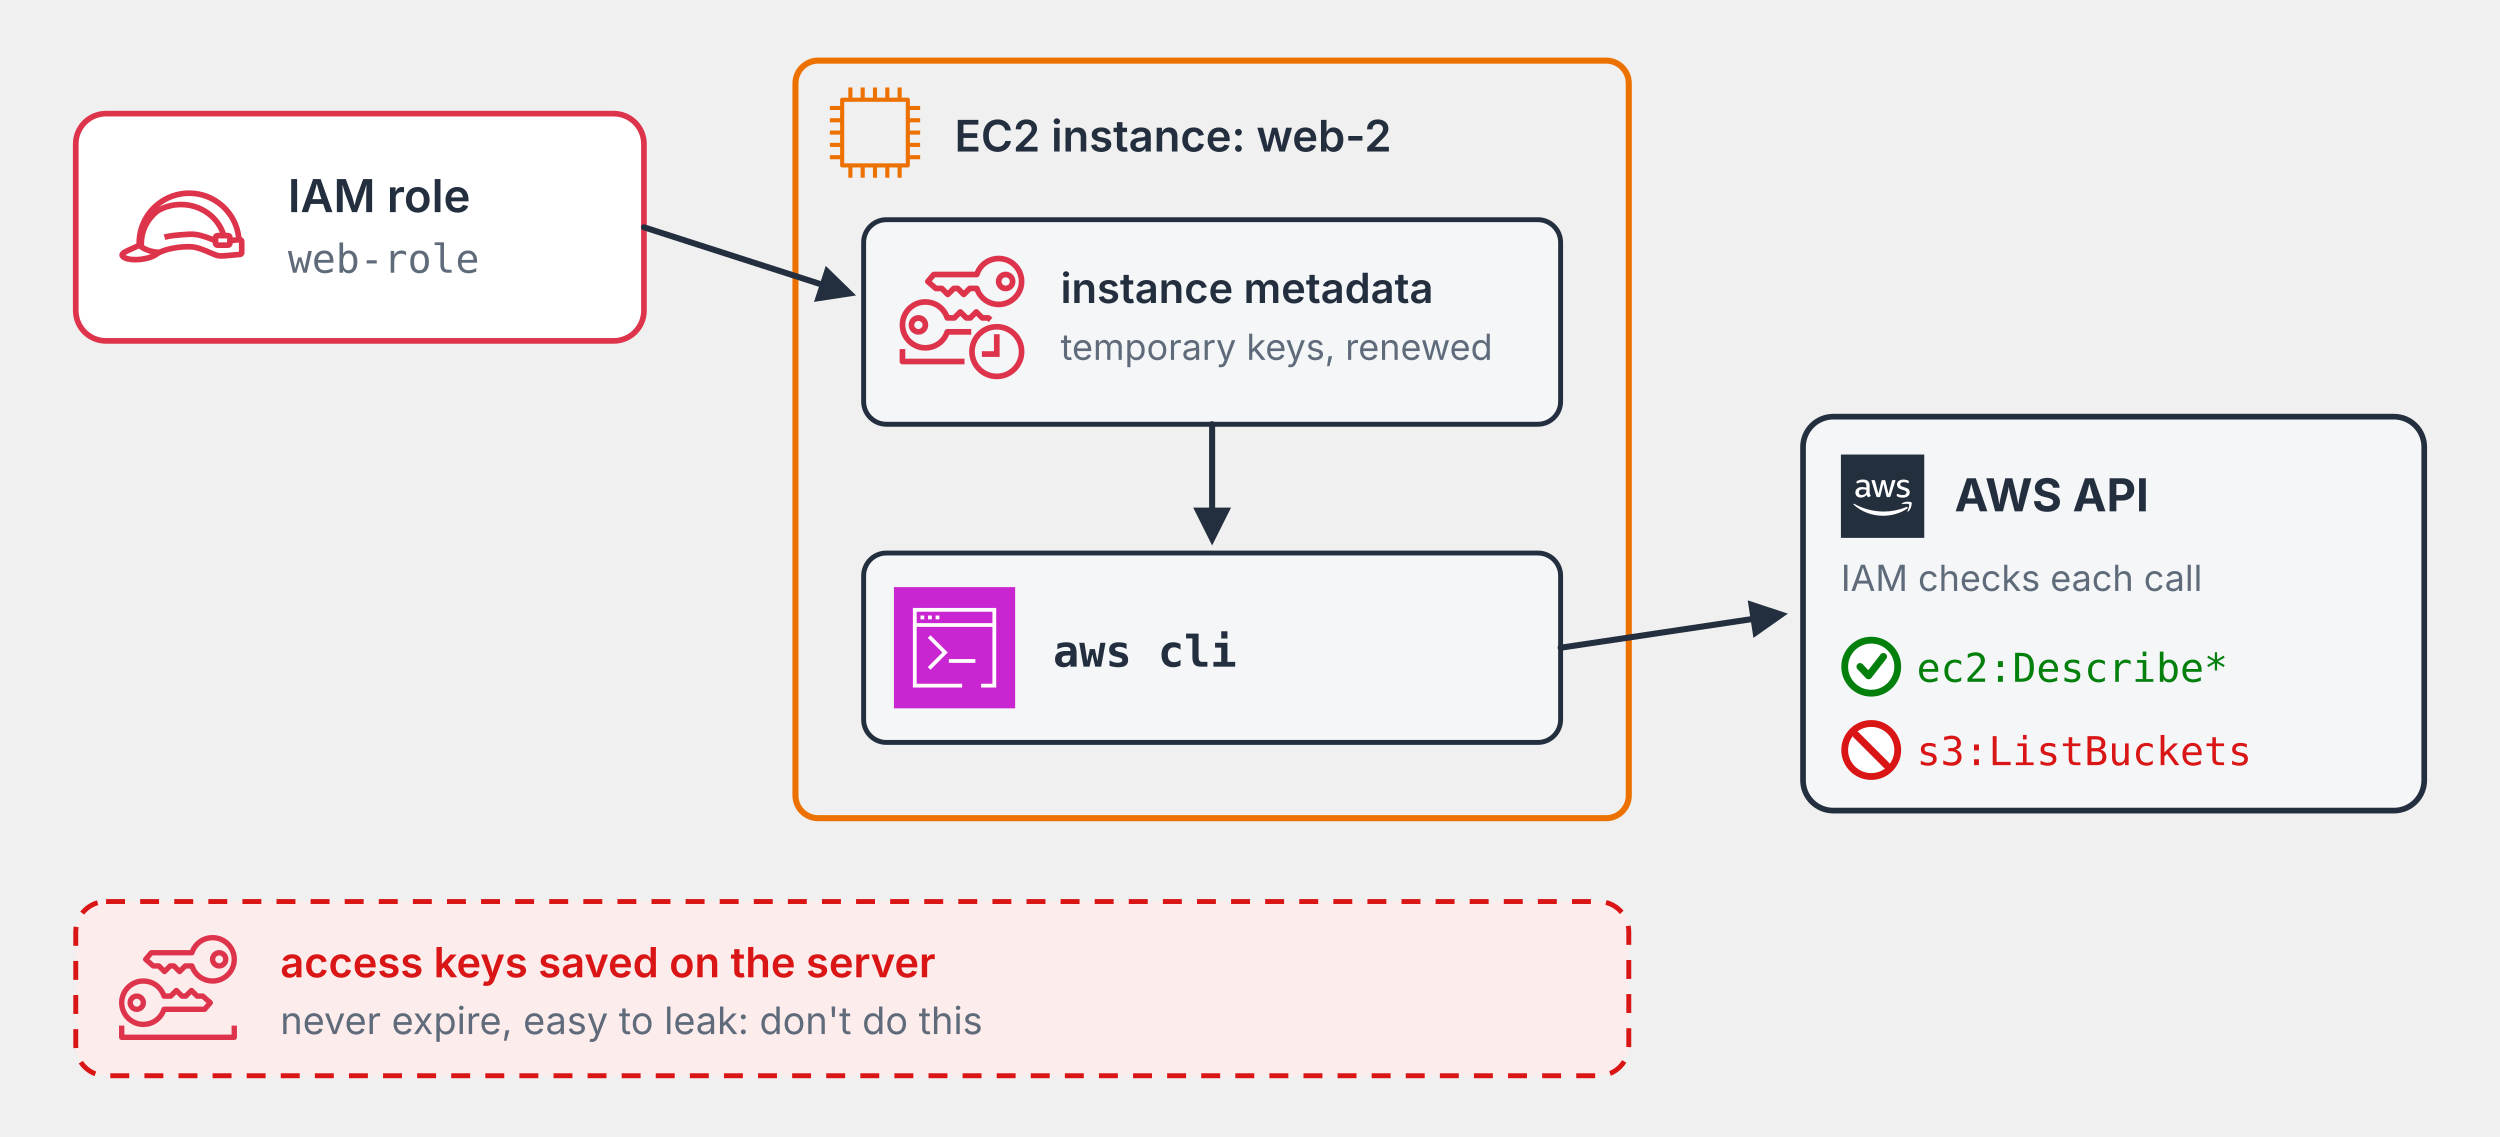
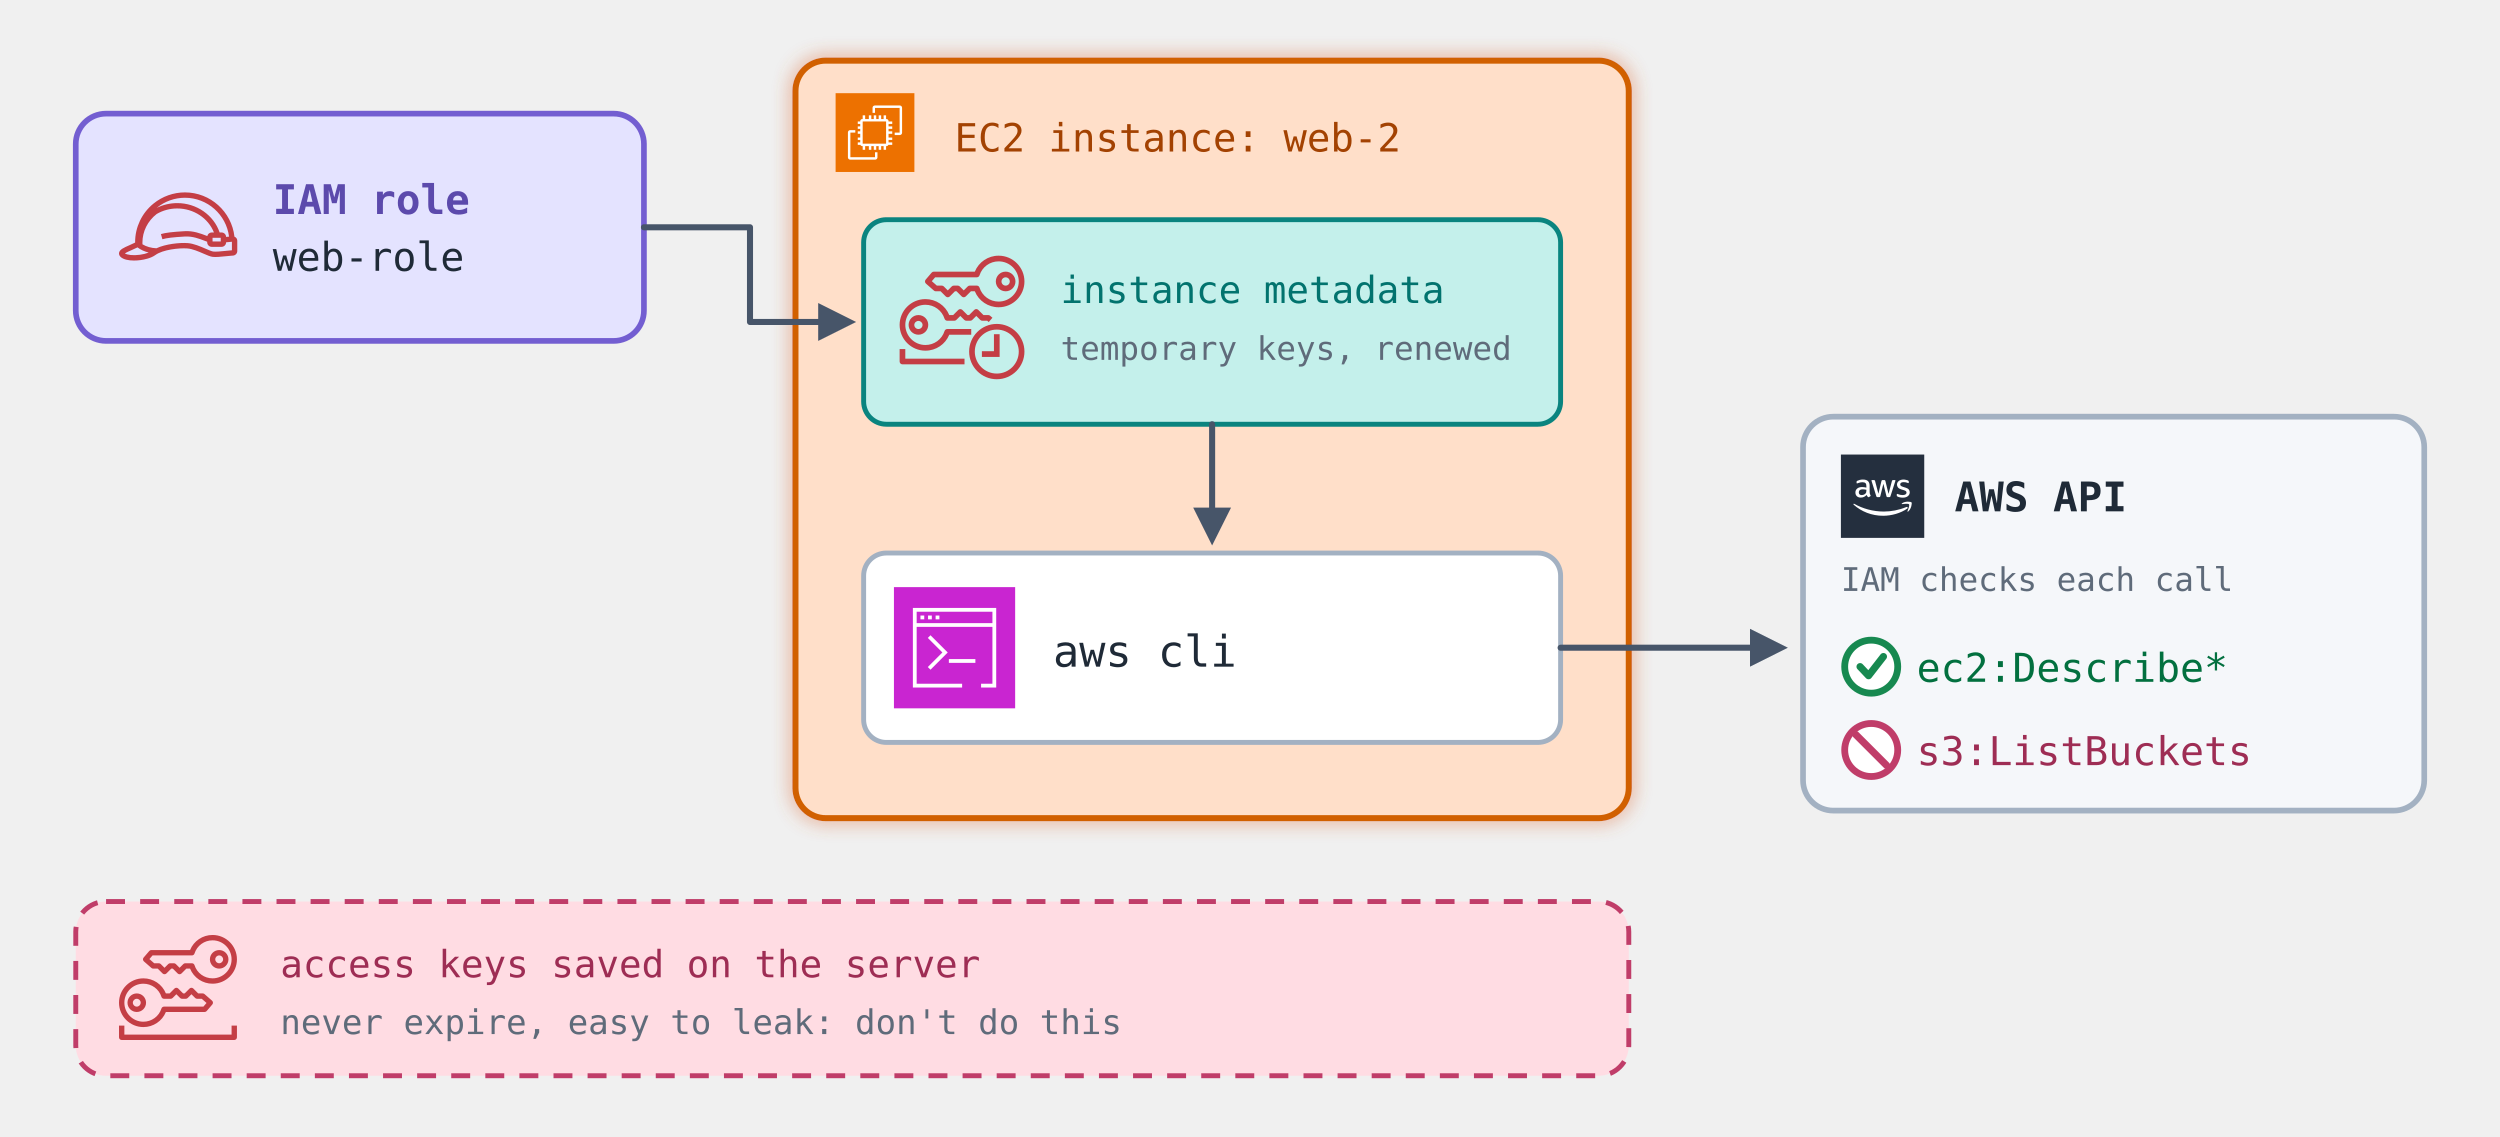
<svg xmlns="http://www.w3.org/2000/svg" class="dg" viewBox="0 0 660 300">
-   <style>.dg text{font-family:Inter,'Amazon Ember',Arial,Helvetica,sans-serif}.dg .mono{font-family:'JetBrains Mono',ui-monospace,Menlo,Consolas,monospace}.dg .f-ink{fill:var(--dg-ink,#232F3E)}.dg .s-ink{stroke:var(--dg-ink,#232F3E)}.dg .f-sub{fill:var(--dg-sub,#5F6B7A)}.dg .s-sub{stroke:var(--dg-sub,#5F6B7A)}.dg .f-faint{fill:var(--dg-faint,#A7B1BE)}.dg .s-faint{stroke:var(--dg-faint,#A7B1BE)}.dg .f-line{fill:var(--dg-line,#232F3E)}.dg .s-line{stroke:var(--dg-line,#232F3E)}.dg .f-surface{fill:var(--dg-surface,#F4F6F8)}.dg .s-surface{stroke:var(--dg-surface,#F4F6F8)}.dg .f-panel{fill:var(--dg-panel,#FFFFFF)}.dg .s-panel{stroke:var(--dg-panel,#FFFFFF)}.dg .f-net{fill:var(--dg-net,#8C4FFF)}.dg .s-net{stroke:var(--dg-net,#8C4FFF)}.dg .f-cmp{fill:var(--dg-cmp,#ED7100)}.dg .s-cmp{stroke:var(--dg-cmp,#ED7100)}.dg .f-pub{fill:var(--dg-pub,#7AA116)}.dg .s-pub{stroke:var(--dg-pub,#7AA116)}.dg .f-priv{fill:var(--dg-priv,#00A4A6)}.dg .s-priv{stroke:var(--dg-priv,#00A4A6)}.dg .f-sec{fill:var(--dg-sec,#DD344C)}.dg .s-sec{stroke:var(--dg-sec,#DD344C)}.dg .f-db{fill:var(--dg-db,#C925D1)}.dg .s-db{stroke:var(--dg-db,#C925D1)}.dg .f-you{fill:var(--dg-you,#3B62D4)}.dg .s-you{stroke:var(--dg-you,#3B62D4)}.dg .f-ok{fill:var(--dg-ok,#037F0C)}.dg .s-ok{stroke:var(--dg-ok,#037F0C)}.dg .f-bad{fill:var(--dg-bad,#D91515)}.dg .s-bad{stroke:var(--dg-bad,#D91515)}.dg .f-pubtint{fill:var(--dg-pubtint,#F2F6E8)}.dg .s-pubtint{stroke:var(--dg-pubtint,#F2F6E8)}.dg .f-privtint{fill:var(--dg-privtint,#E6F6F7)}.dg .s-privtint{stroke:var(--dg-privtint,#E6F6F7)}.dg .f-youtint{fill:var(--dg-youtint,#EEF2FC)}.dg .s-youtint{stroke:var(--dg-youtint,#EEF2FC)}.dg .f-nettint{fill:var(--dg-nettint,#F3EEFF)}.dg .s-nettint{stroke:var(--dg-nettint,#F3EEFF)}.dg .f-badtint{fill:var(--dg-badtint,#FDECEC)}.dg .s-badtint{stroke:var(--dg-badtint,#FDECEC)}</style>
-   <rect x="20" y="30" width="150" height="60" rx="8" class="s-sec f-panel" stroke-width="1.5" />
-   <g transform="translate(30.00 42.00) scale(0.75)">
+   <style>.dg text{font-family:Inter,'Amazon Ember',Arial,Helvetica,sans-serif}.dg .mono{font-family:'JetBrains Mono',ui-monospace,Menlo,Consolas,monospace}.dg .f-ink{fill:var(--dg-ink,#1F2A37)}.dg .s-ink{stroke:var(--dg-ink,#1F2A37)}.dg .f-ink2{fill:var(--dg-ink2,#3E4C5E)}.dg .s-ink2{stroke:var(--dg-ink2,#3E4C5E)}.dg .f-sub{fill:var(--dg-sub,#5F6B7A)}.dg .s-sub{stroke:var(--dg-sub,#5F6B7A)}.dg .f-mute{fill:var(--dg-mute,#6B7A8F)}.dg .s-mute{stroke:var(--dg-mute,#6B7A8F)}.dg .f-faint{fill:var(--dg-faint,#A7B1BE)}.dg .s-faint{stroke:var(--dg-faint,#A7B1BE)}.dg .f-line{fill:var(--dg-line,#475569)}.dg .s-line{stroke:var(--dg-line,#475569)}.dg .f-edge{fill:var(--dg-edge,#A3B1C2)}.dg .s-edge{stroke:var(--dg-edge,#A3B1C2)}.dg .f-edge2{fill:var(--dg-edge2,#D3DBE5)}.dg .s-edge2{stroke:var(--dg-edge2,#D3DBE5)}.dg .f-surface{fill:var(--dg-surface,#F5F7FA)}.dg .s-surface{stroke:var(--dg-surface,#F5F7FA)}.dg .f-panel{fill:var(--dg-panel,#FFFFFF)}.dg .s-panel{stroke:var(--dg-panel,#FFFFFF)}.dg .f-well{fill:var(--dg-well,#FFFFFF)}.dg .s-well{stroke:var(--dg-well,#FFFFFF)}.dg .f-body{fill:var(--dg-body,#F5F8FB)}.dg .s-body{stroke:var(--dg-body,#F5F8FB)}.dg .f-bodytop{fill:var(--dg-bodytop,#E9EEF4)}.dg .s-bodytop{stroke:var(--dg-bodytop,#E9EEF4)}.dg .f-bodyside{fill:var(--dg-bodyside,#DCE3EB)}.dg .s-bodyside{stroke:var(--dg-bodyside,#DCE3EB)}.dg .f-net{fill:var(--dg-net,#735ED1)}.dg .s-net{stroke:var(--dg-net,#735ED1)}.dg .f-cmp{fill:var(--dg-cmp,#D16100)}.dg .s-cmp{stroke:var(--dg-cmp,#D16100)}.dg .f-priv{fill:var(--dg-priv,#0A847F)}.dg .s-priv{stroke:var(--dg-priv,#0A847F)}.dg .f-pub{fill:var(--dg-pub,#51850E)}.dg .s-pub{stroke:var(--dg-pub,#51850E)}.dg .f-sec{fill:var(--dg-sec,#C43E45)}.dg .s-sec{stroke:var(--dg-sec,#C43E45)}.dg .f-db{fill:var(--dg-db,#A14DA7)}.dg .s-db{stroke:var(--dg-db,#A14DA7)}.dg .f-you{fill:var(--dg-you,#396ED6)}.dg .s-you{stroke:var(--dg-you,#396ED6)}.dg .f-ok{fill:var(--dg-ok,#178950)}.dg .s-ok{stroke:var(--dg-ok,#178950)}.dg .f-bad{fill:var(--dg-bad,#C03D69)}.dg .s-bad{stroke:var(--dg-bad,#C03D69)}.dg .f-nettint{fill:var(--dg-nettint,#E4E3FF)}.dg .s-nettint{stroke:var(--dg-nettint,#E4E3FF)}.dg .f-cmptint{fill:var(--dg-cmptint,#FFDFC9)}.dg .s-cmptint{stroke:var(--dg-cmptint,#FFDFC9)}.dg .f-privtint{fill:var(--dg-privtint,#C4F0EB)}.dg .s-privtint{stroke:var(--dg-privtint,#C4F0EB)}.dg .f-pubtint{fill:var(--dg-pubtint,#D9EFC5)}.dg .s-pubtint{stroke:var(--dg-pubtint,#D9EFC5)}.dg .f-sectint{fill:var(--dg-sectint,#FFDDDB)}.dg .s-sectint{stroke:var(--dg-sectint,#FFDDDB)}.dg .f-dbtint{fill:var(--dg-dbtint,#FCD9FD)}.dg .s-dbtint{stroke:var(--dg-dbtint,#FCD9FD)}.dg .f-youtint{fill:var(--dg-youtint,#DAE7FE)}.dg .s-youtint{stroke:var(--dg-youtint,#DAE7FE)}.dg .f-oktint{fill:var(--dg-oktint,#CDF0D7)}.dg .s-oktint{stroke:var(--dg-oktint,#CDF0D7)}.dg .f-pubarea{fill:var(--dg-pubarea,#EAF8E0)}.dg .s-pubarea{stroke:var(--dg-pubarea,#EAF8E0)}.dg .f-privarea{fill:var(--dg-privarea,#DBF7F4)}.dg .s-privarea{stroke:var(--dg-privarea,#DBF7F4)}.dg .f-badtint{fill:var(--dg-badtint,#FFDCE3)}.dg .s-badtint{stroke:var(--dg-badtint,#FFDCE3)}.dg .f-netcard{fill:var(--dg-netcard,#E4E3FF)}.dg .s-netcard{stroke:var(--dg-netcard,#E4E3FF)}.dg .f-netcardb{fill:var(--dg-netcardb,#E4E3FF)}.dg .s-netcardb{stroke:var(--dg-netcardb,#E4E3FF)}.dg .f-cmpcard{fill:var(--dg-cmpcard,#FFDFC9)}.dg .s-cmpcard{stroke:var(--dg-cmpcard,#FFDFC9)}.dg .f-cmpcardb{fill:var(--dg-cmpcardb,#FFDFC9)}.dg .s-cmpcardb{stroke:var(--dg-cmpcardb,#FFDFC9)}.dg .f-privcard{fill:var(--dg-privcard,#C4F0EB)}.dg .s-privcard{stroke:var(--dg-privcard,#C4F0EB)}.dg .f-privcardb{fill:var(--dg-privcardb,#C4F0EB)}.dg .s-privcardb{stroke:var(--dg-privcardb,#C4F0EB)}.dg .f-pubcard{fill:var(--dg-pubcard,#D9EFC5)}.dg .s-pubcard{stroke:var(--dg-pubcard,#D9EFC5)}.dg .f-pubcardb{fill:var(--dg-pubcardb,#D9EFC5)}.dg .s-pubcardb{stroke:var(--dg-pubcardb,#D9EFC5)}.dg .f-seccard{fill:var(--dg-seccard,#FFDDDB)}.dg .s-seccard{stroke:var(--dg-seccard,#FFDDDB)}.dg .f-seccardb{fill:var(--dg-seccardb,#FFDDDB)}.dg .s-seccardb{stroke:var(--dg-seccardb,#FFDDDB)}.dg .f-dbcard{fill:var(--dg-dbcard,#FCD9FD)}.dg .s-dbcard{stroke:var(--dg-dbcard,#FCD9FD)}.dg .f-dbcardb{fill:var(--dg-dbcardb,#FCD9FD)}.dg .s-dbcardb{stroke:var(--dg-dbcardb,#FCD9FD)}.dg .f-youcard{fill:var(--dg-youcard,#DAE7FE)}.dg .s-youcard{stroke:var(--dg-youcard,#DAE7FE)}.dg .f-youcardb{fill:var(--dg-youcardb,#DAE7FE)}.dg .s-youcardb{stroke:var(--dg-youcardb,#DAE7FE)}.dg .f-okcard{fill:var(--dg-okcard,#CDF0D7)}.dg .s-okcard{stroke:var(--dg-okcard,#CDF0D7)}.dg .f-okcardb{fill:var(--dg-okcardb,#CDF0D7)}.dg .s-okcardb{stroke:var(--dg-okcardb,#CDF0D7)}.dg .f-badcard{fill:var(--dg-badcard,#FFDCE3)}.dg .s-badcard{stroke:var(--dg-badcard,#FFDCE3)}.dg .f-badcardb{fill:var(--dg-badcardb,#FFDCE3)}.dg .s-badcardb{stroke:var(--dg-badcardb,#FFDCE3)}.dg text.f-net{fill:var(--dg-net-text,#5C4AAC)}.dg text.f-cmp{fill:var(--dg-cmp-text,#A34202)}.dg text.f-priv{fill:var(--dg-priv-text,#02736E)}.dg text.f-pub{fill:var(--dg-pub-text,#456B02)}.dg text.f-sec{fill:var(--dg-sec-text,#A12F35)}.dg text.f-db{fill:var(--dg-db-text,#86398B)}.dg text.f-you{fill:var(--dg-you-text,#2B58B1)}.dg text.f-ok{fill:var(--dg-ok-text,#02703F)}.dg text.f-bad{fill:var(--dg-bad-text,#9E2D54)}</style>
+   <defs>
+     <filter id="role-credentials-glow" x="-20%" y="-40%" width="140%" height="180%">
+       <feGaussianBlur stdDeviation="2.4" result="b" />
+       <feMerge>
+         <feMergeNode in="b" />
+         <feMergeNode in="SourceGraphic" />
+       </feMerge>
+     </filter>
+   </defs>
+   <rect x="20" y="30" width="150" height="60" rx="8" class="s-net f-nettint" stroke-width="1.5" />
+   <g transform="translate(30.00 43.00) scale(0.7083)">
    <path class="f-sec" fill-rule="evenodd" d="M44.083 32.581a72.853 72.853 0 0 0-2.082.191l-.168.018c-1.765.182-3.763.387-4.714.257-.594-.085-1.688-.56-2.848-1.063-1.966-.852-4.414-1.914-6.627-2.084-3.046-.234-8.31.34-11.703 1.931-1.962-.088-3.782-.616-5.196-1.488a46 46 0 0 1-.012-.649c0-4.136 1.938-8.015 5.32-10.65a15.2 15.2 0 0 1 7.66-2.052c6.12 0 11.553 3.617 13.672 8.942h-.813c-.814 0-1.496.576-1.663 1.34l-.412-.156c-2.03-.783-4.813-1.854-8.031-1.663-4.705.276-7.02.56-8.843 1.08l.549 1.924c1.668-.477 3.868-.74 8.41-1.008 2.785-.158 5.338.818 7.195 1.533.395.153.752.286 1.09.407v.205c0 .939.766 1.704 1.705 1.704h3.647c.937 0 1.7-.762 1.704-1.698l.354-.032a176 176 0 0 0 1.595-.151l.21-.021zM9.799 34.249c-2.65.363-4.742.039-5.608-.496.525-.371 1.71-.89 2.544-1.254a44 44 0 0 0 2.16-1.004c1.154.879 2.583 1.538 4.165 1.931-.915.368-2.048.658-3.261.823M36.868 29.3h3.055v-1.366h-3.055zM26.586 13c8.368 0 15.396 6.295 16.43 14.492q-.43.042-.912.086l-.185.016a1.704 1.704 0 0 0-1.7-1.66h-.711c-2.201-6.477-8.576-10.942-15.795-10.942-2.674 0-5.29.612-7.641 1.775q.024-.022.046-.042A16.6 16.6 0 0 1 26.586 13m18.94 14.794a1.6 1.6 0 0 0-.497-.298C43.983 18.185 36.049 11 26.586 11a18.6 18.6 0 0 0-11.732 4.175 18.5 18.5 0 0 0-6.85 14.406c0 .041.004.082.004.123-.667.335-1.372.655-2.073.962-2.136.934-3.68 1.608-3.91 2.826-.057.309-.067.914.52 1.502 1.038 1.037 3.028 1.409 5.05 1.409.842 0 1.688-.064 2.474-.172 1.339-.182 3.839-.673 5.536-1.915 2.678-1.941 8.733-2.667 11.886-2.422 1.879.145 4.155 1.132 5.985 1.925 1.396.607 2.5 1.085 3.366 1.208 1.19.163 3.136-.037 5.195-.248l.173-.017a63 63 0 0 1 1.592-.151c.215-.021.428-.036.712-.056.88-.062 1.569-.8 1.569-1.68v-3.829c0-.478-.202-.934-.556-1.252" />
  </g>
-   <text x="76" y="56" class="f-ink" font-size="12" font-weight="600" text-anchor="start">IAM role</text>
-   <text x="76" y="72" class="f-sub mono" font-size="10.5" font-weight="400" text-anchor="start">web-role</text>
-   <rect x="210" y="16" width="220" height="200" rx="6" class="s-cmp" fill="none" stroke-width="1.6" />
-   <g transform="translate(218.00 22.00) scale(0.5417)">
-     <path class="f-cmp" fill-rule="evenodd" d="M9 39h30V9H9zm37-26v-2h-5V8a1 1 0 0 0-1-1h-3V2h-2v5h-4V2h-2v5h-4V2h-2v5h-4V2h-2v5h-4V2h-2v5H8a1 1 0 0 0-1 1v3H2v2h5v4H2v2h5v4H2v2h5v4H2v2h5v4H2v2h5v3a1 1 0 0 0 1 1h3v5h2v-5h4v5h2v-5h4v5h2v-5h4v5h2v-5h4v5h2v-5h3a1 1 0 0 0 1-1v-3h5v-2h-5v-4h5v-2h-5v-4h5v-2h-5v-4h5v-2h-5v-4z" />
+   <text x="72" y="56.5" class="f-net mono" font-size="10.8" font-weight="600" text-anchor="start">IAM role</text>
+   <text x="72" y="71.5" class="f-ink mono" font-size="10.5" font-weight="400" text-anchor="start">web-role</text>
+   <rect x="210" y="16" width="220" height="200" rx="8" class="s-cmp f-cmptint" stroke-width="1.6" filter="url(#role-credentials-glow)" />
+   <g transform="translate(220.60 24.60) scale(0.325)">
+     <g fill="none" fill-rule="evenodd">
+       <path fill="#ed7100" d="M0 0h64v64H0z" />
+       <path fill="#fff" d="M22 41h19V23H22zm21-18h3v2h-3v2h3v2h-3v2h3v2h-3v3h3v2h-3v2h3v2h-3.137c-.255.587-.84 1-1.519 1H41v3h-2v-3h-2v3h-2v-3h-2v3h-2v-3h-2v3h-2v-3h-3v3h-2v-3h-.344a1.66 1.66 0 0 1-1.519-1H18v-2h2v-2h-2v-2h2v-3h-2v-2h2v-2h-2v-2h2v-2h-2v-2h2v-.344c0-.913.743-1.656 1.656-1.656H22v-3h2v3h3v-3h2v3h2v-3h2v3h2v-3h2v3h2v-3h2v3h.344c.913 0 1.656.743 1.656 1.656zM32 52H12V32h4v-2h-4.157A1.845 1.845 0 0 0 10 31.843v20.314c0 1.016.826 1.843 1.843 1.843h20.314A1.845 1.845 0 0 0 34 52.157V48h-2zm22-40.157v20.314A1.845 1.845 0 0 1 52.157 34H48v-2h4V12H32v4h-2v-4.157c0-1.016.826-1.843 1.843-1.843h20.314c1.017 0 1.843.827 1.843 1.843" />
+     </g>
  </g>
-   <text x="252" y="40" class="f-ink" font-size="11.5" font-weight="600" text-anchor="start">EC2 instance: web-2</text>
-   <rect x="228" y="58" width="184" height="54" rx="6" class="s-ink f-surface" stroke-width="1.3" />
+   <text x="252" y="40" class="f-cmp mono" font-size="10.3" font-weight="500" text-anchor="start">EC2 instance: web-2</text>
+   <rect x="228" y="58" width="184" height="54" rx="6" class="s-priv f-privtint" stroke-width="1.3" />
  <g transform="translate(236.00 66.00) scale(0.75)">
    <path class="f-sec" fill-rule="evenodd" d="M35.201 29.64h2v7.99h-6.242v-2h4.242zm1 13.854c-4.267 0-7.737-3.471-7.737-7.738 0-4.266 3.47-7.737 7.737-7.737s7.737 3.47 7.737 7.737-3.47 7.738-7.737 7.738m0-17.475c-5.369 0-9.737 4.368-9.737 9.737s4.368 9.738 9.737 9.738 9.737-4.37 9.737-9.738c0-5.37-4.368-9.737-9.737-9.737M4 38.25h20.843v2H3a1 1 0 0 1-1-1v-4.37h2zM39.319 9.619a1.46 1.46 0 0 1 1.459 1.459 1.46 1.46 0 1 1-1.459-1.459m0 4.917a3.46 3.46 0 0 0 3.459-3.458 3.463 3.463 0 0 0-3.459-3.46 3.46 3.46 0 0 0-3.458 3.46 3.46 3.46 0 0 0 3.458 3.458M14.494 9.619H29.17a1 1 0 0 0 .953-.698A7.04 7.04 0 0 1 36.861 4c3.902 0 7.077 3.175 7.077 7.078 0 3.902-3.175 7.077-7.077 7.077a7.04 7.04 0 0 1-6.738-4.92 1 1 0 0 0-.953-.7h-2.493a1 1 0 0 0-.707.294l-1.401 1.4-1.399-1.4a1 1 0 0 0-.707-.293h-1.406c-.265 0-.519.106-.707.293l-1.4 1.4-1.399-1.4a1 1 0 0 0-.707-.293h-1.732l-1.782-1.56zm-.416 4.67c.182.16.416.247.658.247h1.694l1.813 1.814a1 1 0 0 0 1.414 0l1.815-1.814h.577l1.813 1.814a1 1 0 0 0 1.414 0l1.815-1.814h1.379a9.03 9.03 0 0 0 8.391 5.619c5.005 0 9.077-4.073 9.077-9.077C45.938 6.073 41.866 2 36.861 2a9.03 9.03 0 0 0-8.391 5.619H14.034c-.292 0-.569.128-.759.349l-2.107 2.458a1 1 0 0 0 .1 1.404zM2 26.355c0-5.003 4.07-9.073 9.073-9.073 3.729 0 7.016 2.228 8.399 5.618h1.375l1.812-1.814a1.03 1.03 0 0 1 1.414 0l1.813 1.814h.579l1.812-1.814a1 1 0 0 1 1.413-.001l1.822 1.815h1.692a1 1 0 0 1 .656.245l.814.707-1.313 1.51-.531-.462h-1.732c-.264 0-.518-.105-.706-.292l-1.406-1.402-1.4 1.4a1 1 0 0 1-.707.294h-1.407c-.266 0-.52-.106-.708-.293l-1.398-1.4-1.398 1.4a1 1 0 0 1-.707.293H18.77a1 1 0 0 1-.953-.698c-.931-2.943-3.641-4.92-6.744-4.92A7.08 7.08 0 0 0 4 26.355c0 3.905 3.173 7.082 7.073 7.082a7.04 7.04 0 0 0 6.744-4.92 1 1 0 0 1 .953-.698h8.441v2h-7.739c-1.383 3.389-4.67 5.618-8.399 5.618C6.07 35.437 2 31.363 2 26.355m6.618 1.462a1.46 1.46 0 0 1-1.458-1.458 1.46 1.46 0 0 1 2.917 0 1.46 1.46 0 0 1-1.459 1.458m0-4.916a3.46 3.46 0 0 0-3.458 3.458 3.46 3.46 0 0 0 3.458 3.458 3.46 3.46 0 0 0 3.459-3.458A3.46 3.46 0 0 0 8.618 22.9" />
  </g>
-   <text x="280" y="80" class="f-ink" font-size="11" font-weight="600" text-anchor="start">instance metadata</text>
-   <text x="280" y="95" class="f-sub" font-size="9.5" font-weight="400" text-anchor="start">temporary keys, renewed</text>
-   <rect x="228" y="146" width="184" height="50" rx="6" class="s-ink f-surface" stroke-width="1.3" />
+   <text x="280" y="80" class="f-priv mono" font-size="9.9" font-weight="500" text-anchor="start">instance metadata</text>
+   <text x="280" y="95" class="f-sub mono" font-size="8.6" font-weight="400" text-anchor="start">temporary keys, renewed</text>
+   <rect x="228" y="146" width="184" height="50" rx="6" class="s-edge f-panel" stroke-width="1.3" />
  <g transform="translate(236.00 155.00) scale(0.5)">
    <g fill="none" fill-rule="evenodd">
-       <path class="f-db" d="M0 0h64v64H0z" />
+       <path fill="#c925d1" d="M0 0h64v64H0z" />
      <path fill="#fff" d="M10 11v42h26v-1.999H12V21h40v30.001h-6V53h8V11zm2 8h40.001v-5.999H12zm10-2h2.001v-2H22zm-4 0h2v-2h-2zm-4 0h2.001v-2H14zm3.886 9.827 7.683 7.684-7.683 7.683 1.414 1.414 9.098-9.097-9.098-9.098zM29 40.001h14V38H29z" />
    </g>
  </g>
-   <text x="278" y="176" class="f-ink mono" font-size="11.5" font-weight="600" text-anchor="start">aws cli</text>
-   <path d="M170 60 L220.3 76.2" class="s-line" fill="none" stroke-width="1.6" stroke-linejoin="round" stroke-linecap="round" />
-   <polygon points="226.0,78.0 218.0,70.2 214.9,79.7" class="f-line" />
+   <text x="278" y="176" class="f-ink mono" font-size="11.5" font-weight="500" text-anchor="start">aws cli</text>
+   <path d="M170 60 L198 60 L198 85 L220.0 85.0" class="s-line" fill="none" stroke-width="1.6" stroke-linejoin="round" stroke-linecap="round" />
+   <polygon points="226.0,85.0 216.0,80.0 216.0,90.0" class="f-line" />
  <path d="M320 112 L320.0 138.0" class="s-line" fill="none" stroke-width="1.6" stroke-linejoin="round" stroke-linecap="round" />
  <polygon points="320.0,144.0 325.0,134.0 315.0,134.0" class="f-line" />
-   <rect x="476" y="110" width="164" height="104" rx="8" class="s-ink f-surface" stroke-width="1.5" />
+   <rect x="476" y="110" width="164" height="104" rx="8" class="s-edge f-surface" stroke-width="1.5" />
  <g transform="translate(486.00 120.00) scale(0.55)">
    <g fill="none" fill-rule="evenodd">
      <path fill="#242f3e" d="M0 0h40v40H0z" />
      <path fill="#fff" d="M32.698 23.9c.361.47-.4 2.4-.74 3.264-.105.262.117.365.35.168 1.512-1.284 1.904-3.975 1.593-4.363-.307-.386-2.95-.717-4.563.432-.249.177-.206.42.07.389.907-.112 2.93-.357 3.29.11m-.842 2.01c.518-.378.074-.941-.454-.72-3.513 1.464-7.327 2.173-10.8 2.173-5.143 0-10.127-1.39-14.156-3.695-.352-.202-.613.155-.319.414 3.733 3.316 8.67 5.309 14.147 5.309 3.91 0 8.451-1.208 11.582-3.481m-2.144-5.215a6.6 6.6 0 0 1-1.459-.161q-.714-.163-1.093-.373-.233-.128-.29-.258a.7.7 0 0 1-.059-.26v-.47q0-.29.216-.292.083.002.173.033.091.034.241.098.48.21 1.044.324.564.113 1.126.113.895 0 1.384-.308a.97.97 0 0 0 .49-.873.88.88 0 0 0-.258-.65q-.256-.258-.952-.484l-1.375-.421q-1.045-.325-1.517-.938a2.17 2.17 0 0 1-.472-1.347q0-.581.258-1.027.255-.445.676-.761.427-.314.99-.478A4.3 4.3 0 0 1 30.025 12q.315 0 .64.04a6.3 6.3 0 0 1 1.15.252q.248.082.4.162a.9.9 0 0 1 .28.227.5.5 0 0 1 .083.308v.436q0 .291-.217.29-.114.002-.364-.111c-.54-.24-1.15-.356-1.82-.356q-.815 0-1.262.258-.448.26-.448.827 0 .388.283.655.281.267 1.044.51l1.342.423q1.028.322 1.466.888.441.568.441 1.295 0 .6-.25 1.078-.248.477-.689.817a3.1 3.1 0 0 1-1.05.518q-.615.179-1.343.178m-12.165-.244q-.248.002-.365-.087-.117-.09-.199-.365l-2.222-7.157a1.8 1.8 0 0 1-.082-.371q0-.227.233-.227h.927q.265 0 .374.09.106.086.19.364l1.59 6.12 1.477-6.12q.066-.278.181-.364.116-.09.38-.09h.765q.263 0 .38.09.116.086.182.364l1.493 6.2 1.64-6.2q.082-.278.19-.364.109-.09.373-.09h.878q.233 0 .233.227a1 1 0 0 1-.016.144 2 2 0 0 1-.068.227l-2.286 7.157q-.083.275-.2.365-.116.088-.364.087h-.813q-.264.001-.38-.094-.116-.099-.182-.373l-1.476-5.96-1.457 5.96q-.067.274-.183.373-.116.095-.38.094zM9.94 19.449q.465 0 .98-.17.513-.17.893-.592.232-.259.324-.591.09-.33.09-.801v-.388a8 8 0 0 0-1.757-.211q-.945 0-1.408.373-.464.37-.465 1.07 0 .645.35.978.347.332.993.332m3.846-1.408q0 .517.107.825.11.31.307.664a.4.4 0 0 1 .066.209q0 .148-.182.276l-.597.39a.5.5 0 0 1-.248.08.4.4 0 0 1-.282-.128 2 2 0 0 1-.339-.43 6 6 0 0 1-.29-.544q-1.112 1.28-2.785 1.28-1.194.001-1.89-.664-.696-.664-.696-1.78 0-1.182.863-1.903.86-.72 2.32-.721.48 0 1.002.073t1.084.203v-.68q.001-1.052-.446-1.482-.446-.428-1.54-.428a4.5 4.5 0 0 0-1.02.12 7.5 7.5 0 0 0-1.02.315 3 3 0 0 1-.33.122.7.7 0 0 1-.15.024q-.199.001-.2-.292v-.452q.001-.228.068-.323.066-.099.265-.195a6 6 0 0 1 1.192-.421 6 6 0 0 1 1.476-.18c1.126 0 1.952.254 2.477.754q.787.753.788 2.275z" />
    </g>
  </g>
-   <text x="516" y="135" class="f-ink" font-size="12" font-weight="700" text-anchor="start">AWS API</text>
-   <text x="486" y="156" class="f-sub" font-size="9.5" font-weight="400" text-anchor="start">IAM checks each call</text>
+   <text x="516" y="135" class="f-ink mono" font-size="10.8" font-weight="600" text-anchor="start">AWS API</text>
+   <text x="486" y="156" class="f-sub mono" font-size="8.6" font-weight="400" text-anchor="start">IAM checks each call</text>
  <circle cx="494" cy="176" r="7" class="f-panel s-ok" stroke-width="1.8" />
  <path d="M491.06 176 L493.3 178.38 L497.22 173.34" class="s-ok" fill="none" stroke-width="1.9" stroke-linejoin="round" stroke-linecap="round" />
  <text x="506" y="180" class="f-ok mono" font-size="10.5" font-weight="400" text-anchor="start">ec2:Describe*</text>
  <circle cx="494" cy="198" r="7" class="f-panel s-bad" stroke-width="1.8" />
  <path d="M489.94 193.94 L498.06 202.06" class="s-bad" fill="none" stroke-width="1.9" stroke-linejoin="round" stroke-linecap="round" />
  <text x="506" y="202" class="f-bad mono" font-size="10.5" font-weight="400" text-anchor="start">s3:ListBuckets</text>
-   <path d="M412 171 L466.1 162.9" class="s-line" fill="none" stroke-width="1.6" stroke-linejoin="round" stroke-linecap="round" />
-   <polygon points="472.0,162.0 461.4,158.5 462.9,168.4" class="f-line" />
+   <path d="M412 171 L466.0 171.0" class="s-line" fill="none" stroke-width="1.6" stroke-linejoin="round" stroke-linecap="round" />
+   <polygon points="472.0,171.0 462.0,166.0 462.0,176.0" class="f-line" />
  <rect x="20" y="238" width="410" height="46" rx="8" class="s-bad f-badtint" stroke-width="1.3" stroke-dasharray="5 4" />
  <g transform="translate(30.00 244.00) scale(0.7083)">
    <path class="f-sec" fill-rule="evenodd" d="M43.96 37.772h2v4.37a1 1 0 0 1-1 1H3a1 1 0 0 1-1-1v-4.37h2v3.37h39.96zm-4.622-26.15a1.46 1.46 0 1 1-1.46 1.46c0-.806.655-1.46 1.46-1.46m0 4.919a3.463 3.463 0 0 0 3.46-3.46 3.463 3.463 0 0 0-3.46-3.46 3.463 3.463 0 0 0-3.46 3.46 3.464 3.464 0 0 0 3.46 3.46M14.5 11.62h14.684c.435 0 .821-.283.953-.699A7.04 7.04 0 0 1 36.878 6a7.09 7.09 0 0 1 7.081 7.082c0 3.903-3.177 7.08-7.08 7.08a7.04 7.04 0 0 1-6.742-4.923 1 1 0 0 0-.953-.699h-2.496a1 1 0 0 0-.707.294l-1.4 1.4-1.4-1.4a1 1 0 0 0-.708-.293h-1.407a1 1 0 0 0-.707.293l-1.4 1.4-1.4-1.4a1 1 0 0 0-.708-.293h-1.733l-1.783-1.56zm-.416 4.672c.182.16.416.248.658.248h1.695l1.815 1.814a1.03 1.03 0 0 0 1.414 0l1.814-1.814h.58l1.813 1.814a1 1 0 0 0 1.414 0l1.816-1.814h1.38a9.03 9.03 0 0 0 8.395 5.622c5.007 0 9.081-4.076 9.081-9.081C45.96 8.075 41.885 4 36.88 4a9.03 9.03 0 0 0-8.397 5.62H14.04c-.292 0-.569.128-.759.35l-2.109 2.46a1 1 0 0 0 .101 1.404zM8.622 27.785a1.46 1.46 0 1 1-.002 2.92 1.46 1.46 0 0 1 .002-2.92m0 4.918a3.464 3.464 0 0 0 3.46-3.46 3.463 3.463 0 0 0-3.46-3.458 3.463 3.463 0 0 0-3.46 3.459 3.464 3.464 0 0 0 3.46 3.46m2.46-10.54c3.1 0 5.808 1.977 6.741 4.922.132.416.518.7.953.7h2.495c.265 0 .52-.107.707-.294l1.401-1.401 1.401 1.401c.188.188.442.294.707.294h1.406c.265 0 .52-.107.707-.294l1.401-1.401 1.4 1.401c.188.188.442.294.707.294h1.733l1.783 1.558-1.164 1.36H18.776a1 1 0 0 0-.953.698 7.04 7.04 0 0 1-6.742 4.924c-3.904 0-7.08-3.177-7.08-7.082a7.09 7.09 0 0 1 7.08-7.08m0 16.162a9.03 9.03 0 0 0 8.396-5.622H33.92c.292 0 .57-.128.76-.35l2.107-2.46a1 1 0 0 0-.1-1.402l-2.812-2.46a1 1 0 0 0-.658-.246h-1.695l-1.814-1.817a1 1 0 0 0-1.414 0l-1.815 1.817h-.578l-1.815-1.817a1 1 0 0 0-1.414 0l-1.816 1.817h-1.378a9.03 9.03 0 0 0-8.397-5.622c-5.007 0-9.08 4.073-9.08 9.08 0 5.008 4.073 9.083 9.08 9.083" />
  </g>
-   <text x="74" y="258" class="f-bad" font-size="11" font-weight="600" text-anchor="start">access keys saved on the server</text>
-   <text x="74" y="273" class="f-sub" font-size="10" font-weight="400" text-anchor="start">never expire, easy to leak: don't do this</text>
+   <text x="74" y="258" class="f-bad mono" font-size="9.9" font-weight="500" text-anchor="start">access keys saved on the server</text>
+   <text x="74" y="273" class="f-sub mono" font-size="9.0" font-weight="400" text-anchor="start">never expire, easy to leak: don't do this</text>
</svg>
